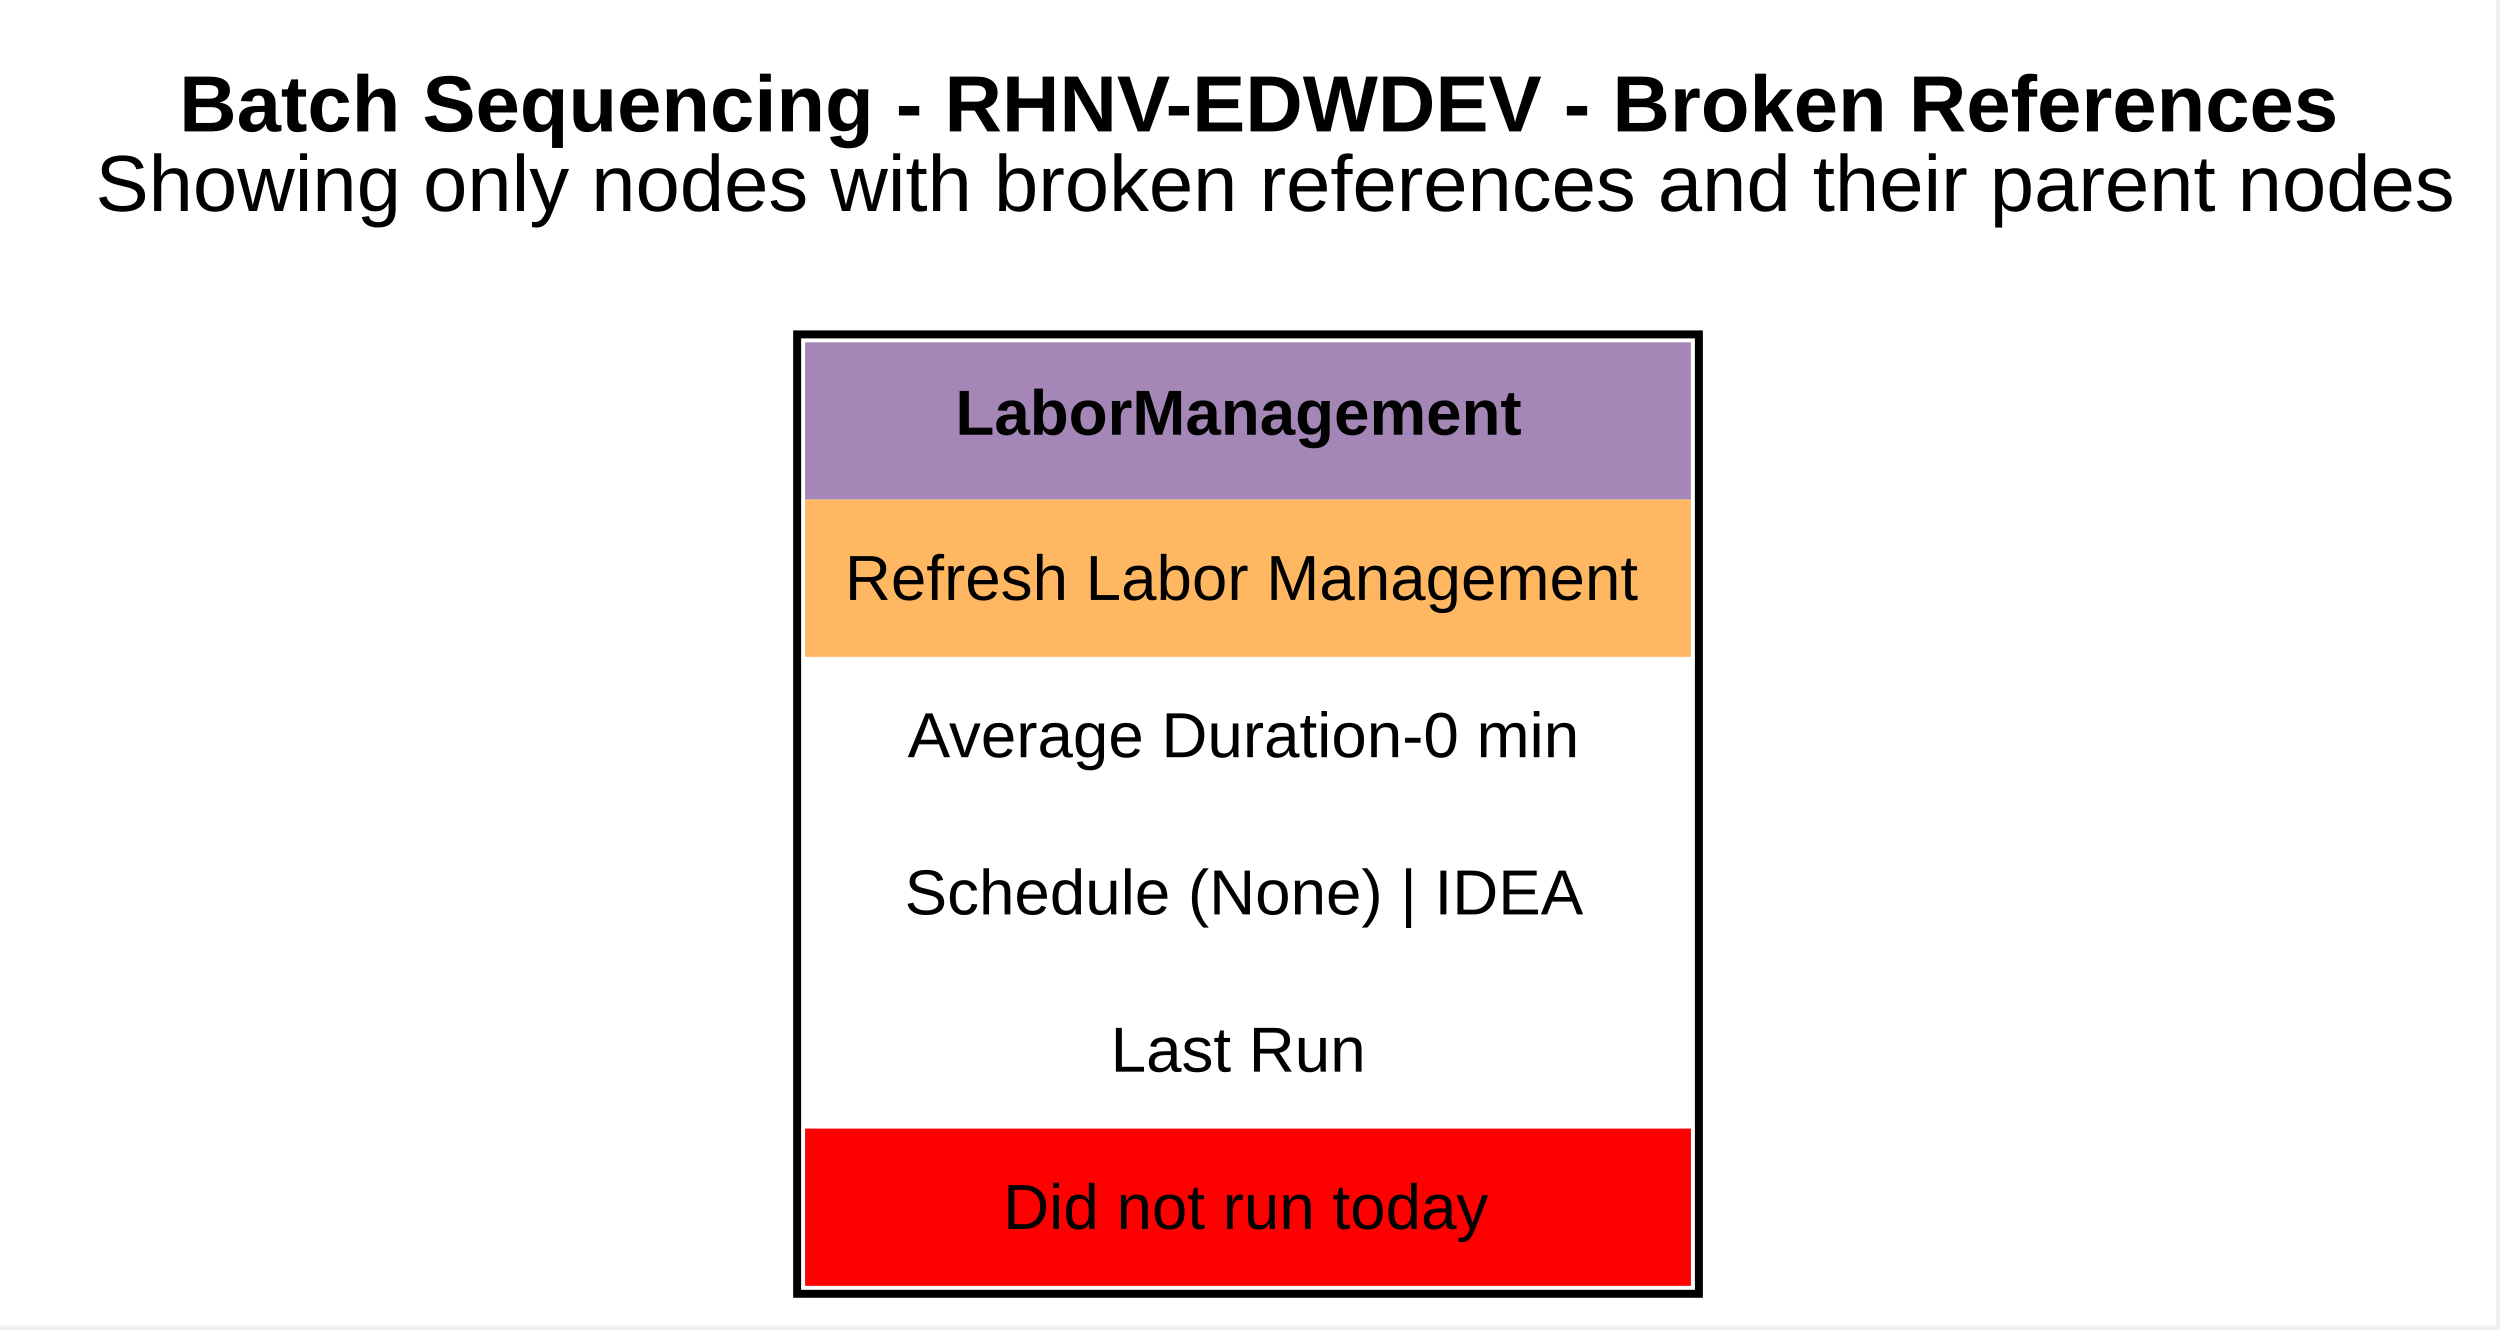
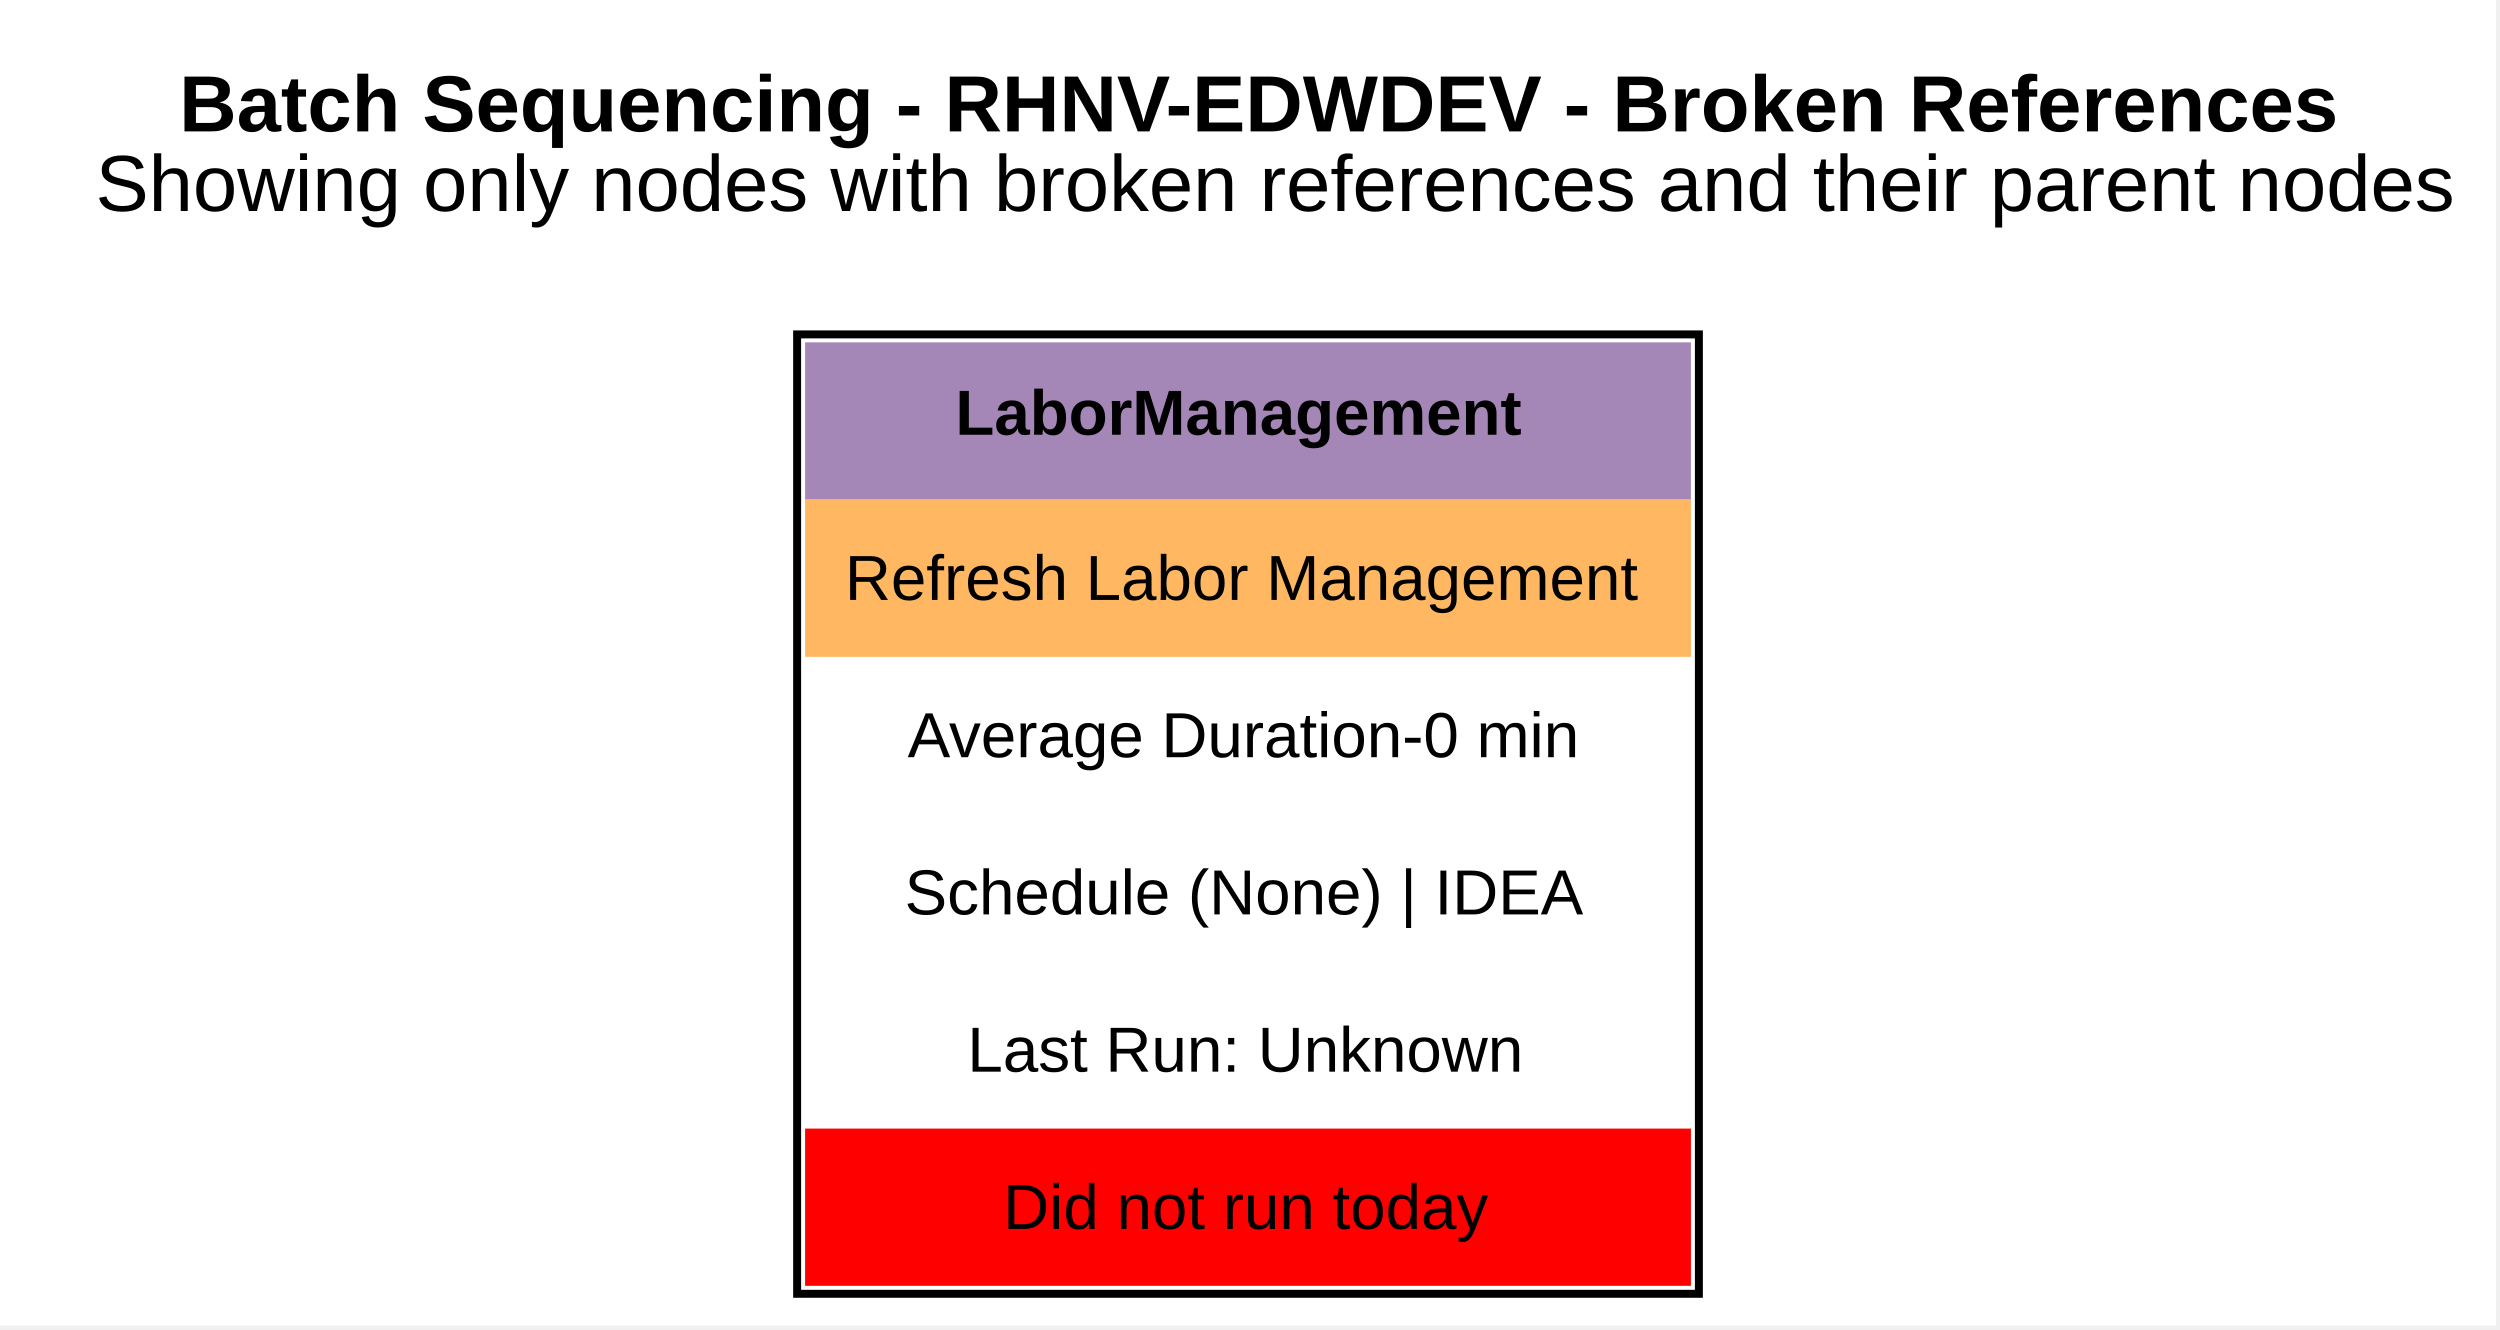
<svg xmlns="http://www.w3.org/2000/svg" width="314pt" height="167pt" viewBox="0.00 0.00 314.00 167.00">
  <g id="graph0" class="graph" transform="scale(1 1) rotate(0) translate(4 162.5)">
    <polygon fill="white" stroke="none" points="-4,4 -4,-162.5 309.5,-162.5 309.5,4 -4,4" />
    <text xml:space="preserve" text-anchor="start" x="18.5" y="-146" font-family="Arial" font-weight="bold" font-size="10.00">Batch Sequencing - RHNV-EDWDEV - Broken References</text>
    <text xml:space="preserve" text-anchor="start" x="8" y="-136" font-family="Arial" font-size="10.00">Showing only nodes with broken references and their parent nodes</text>
    <text xml:space="preserve" text-anchor="start" x="151.25" y="-126" font-family="Arial" font-size="10.00"> </text>
    <g id="node1" class="node">
      <polygon fill="#a487b7" stroke="none" points="97.12,-99.75 97.12,-119.5 208.38,-119.5 208.38,-99.75 97.12,-99.75" />
      <text xml:space="preserve" text-anchor="start" x="116" y="-107.9" font-family="Arial" font-weight="bold" font-size="8.00">LaborManagement</text>
      <polygon fill="#ffb255" fill-opacity="0.929" stroke="none" points="97.12,-80 97.12,-99.75 208.38,-99.75 208.38,-80 97.12,-80" />
      <text xml:space="preserve" text-anchor="start" x="102.12" y="-87.15" font-family="Arial" font-size="8.00">Refresh Labor Management</text>
      <text xml:space="preserve" text-anchor="start" x="110" y="-67.4" font-family="Arial" font-size="8.00">Average Duration-0 min</text>
      <text xml:space="preserve" text-anchor="start" x="109.62" y="-47.65" font-family="Arial" font-size="8.00">Schedule (None) | IDEA</text>
-       <text xml:space="preserve" text-anchor="start" x="135.5" y="-27.9" font-family="Arial" font-size="8.00">Last Run </text>
+       <text xml:space="preserve" text-anchor="start" x="117.5" y="-27.9" font-family="Arial" font-size="8.00">Last Run: Unknown</text>
      <polygon fill="#ff0000" stroke="none" points="97.12,-1 97.12,-20.75 208.38,-20.75 208.38,-1 97.12,-1" />
      <text xml:space="preserve" text-anchor="start" x="122" y="-8.15" font-family="Arial" font-size="8.00">Did not run today</text>
      <polygon fill="none" stroke="black" points="96.12,0 96.12,-120.5 209.38,-120.5 209.38,0 96.12,0" />
    </g>
  </g>
</svg>
